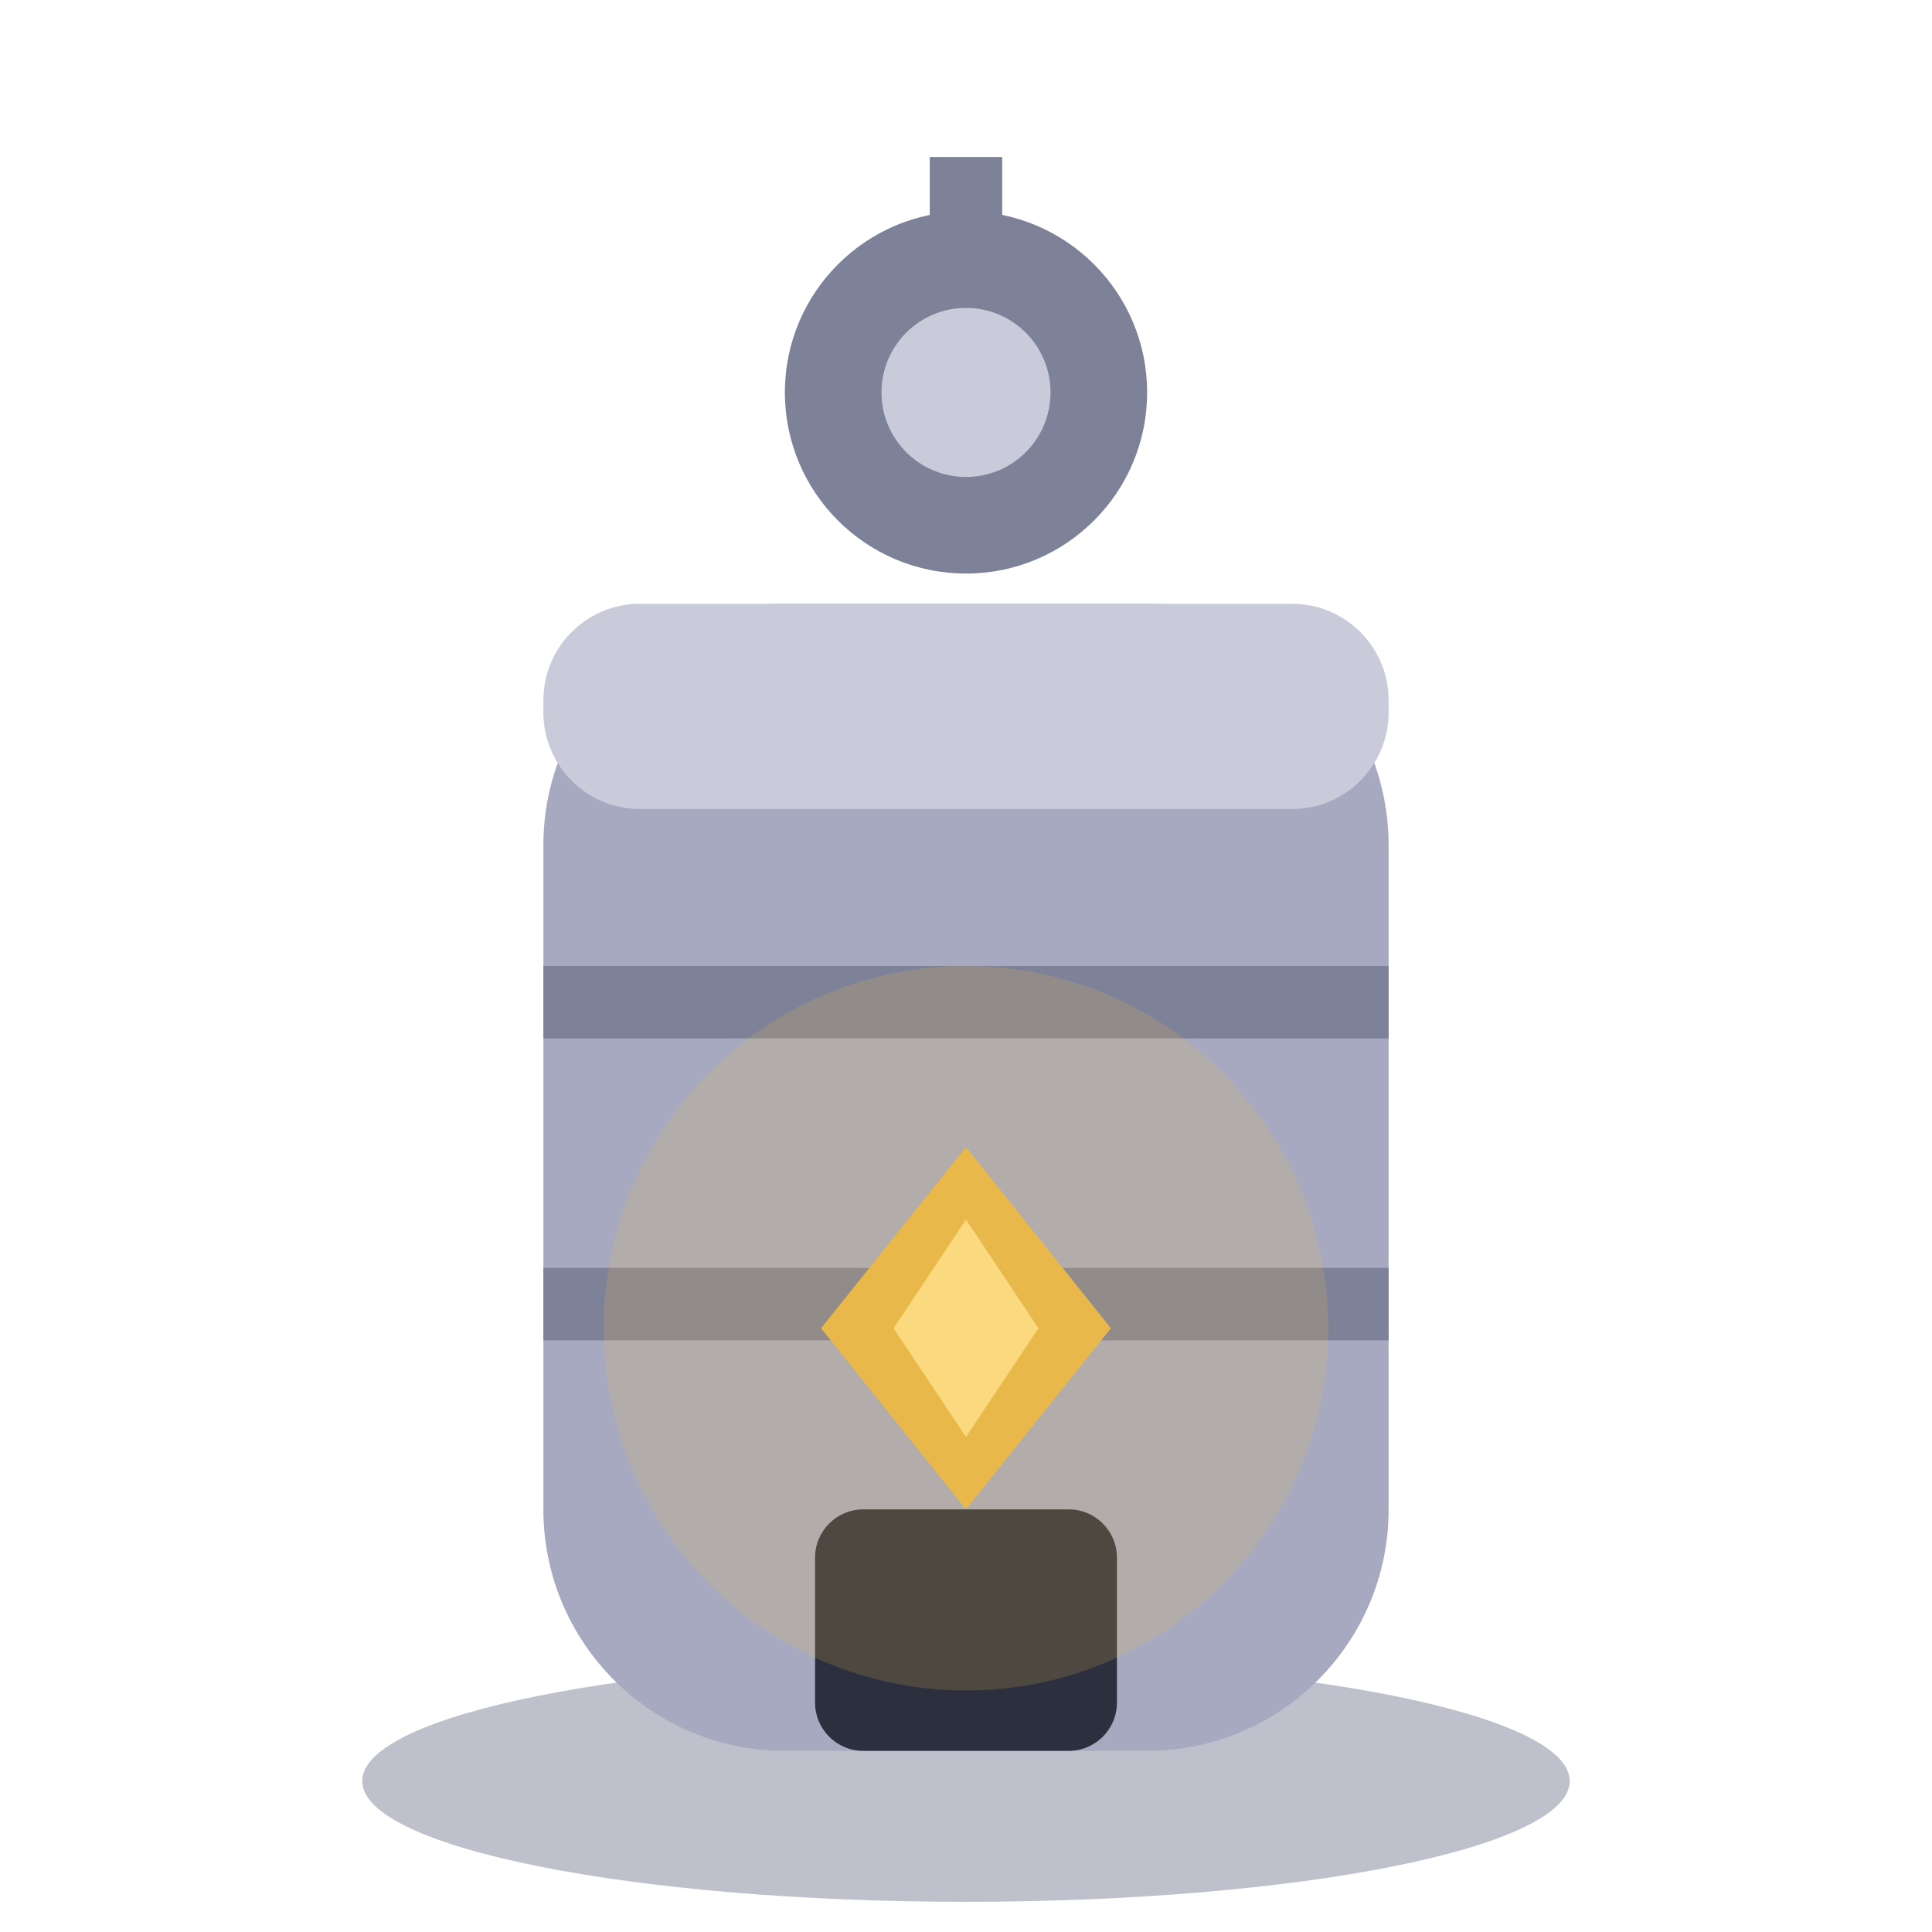
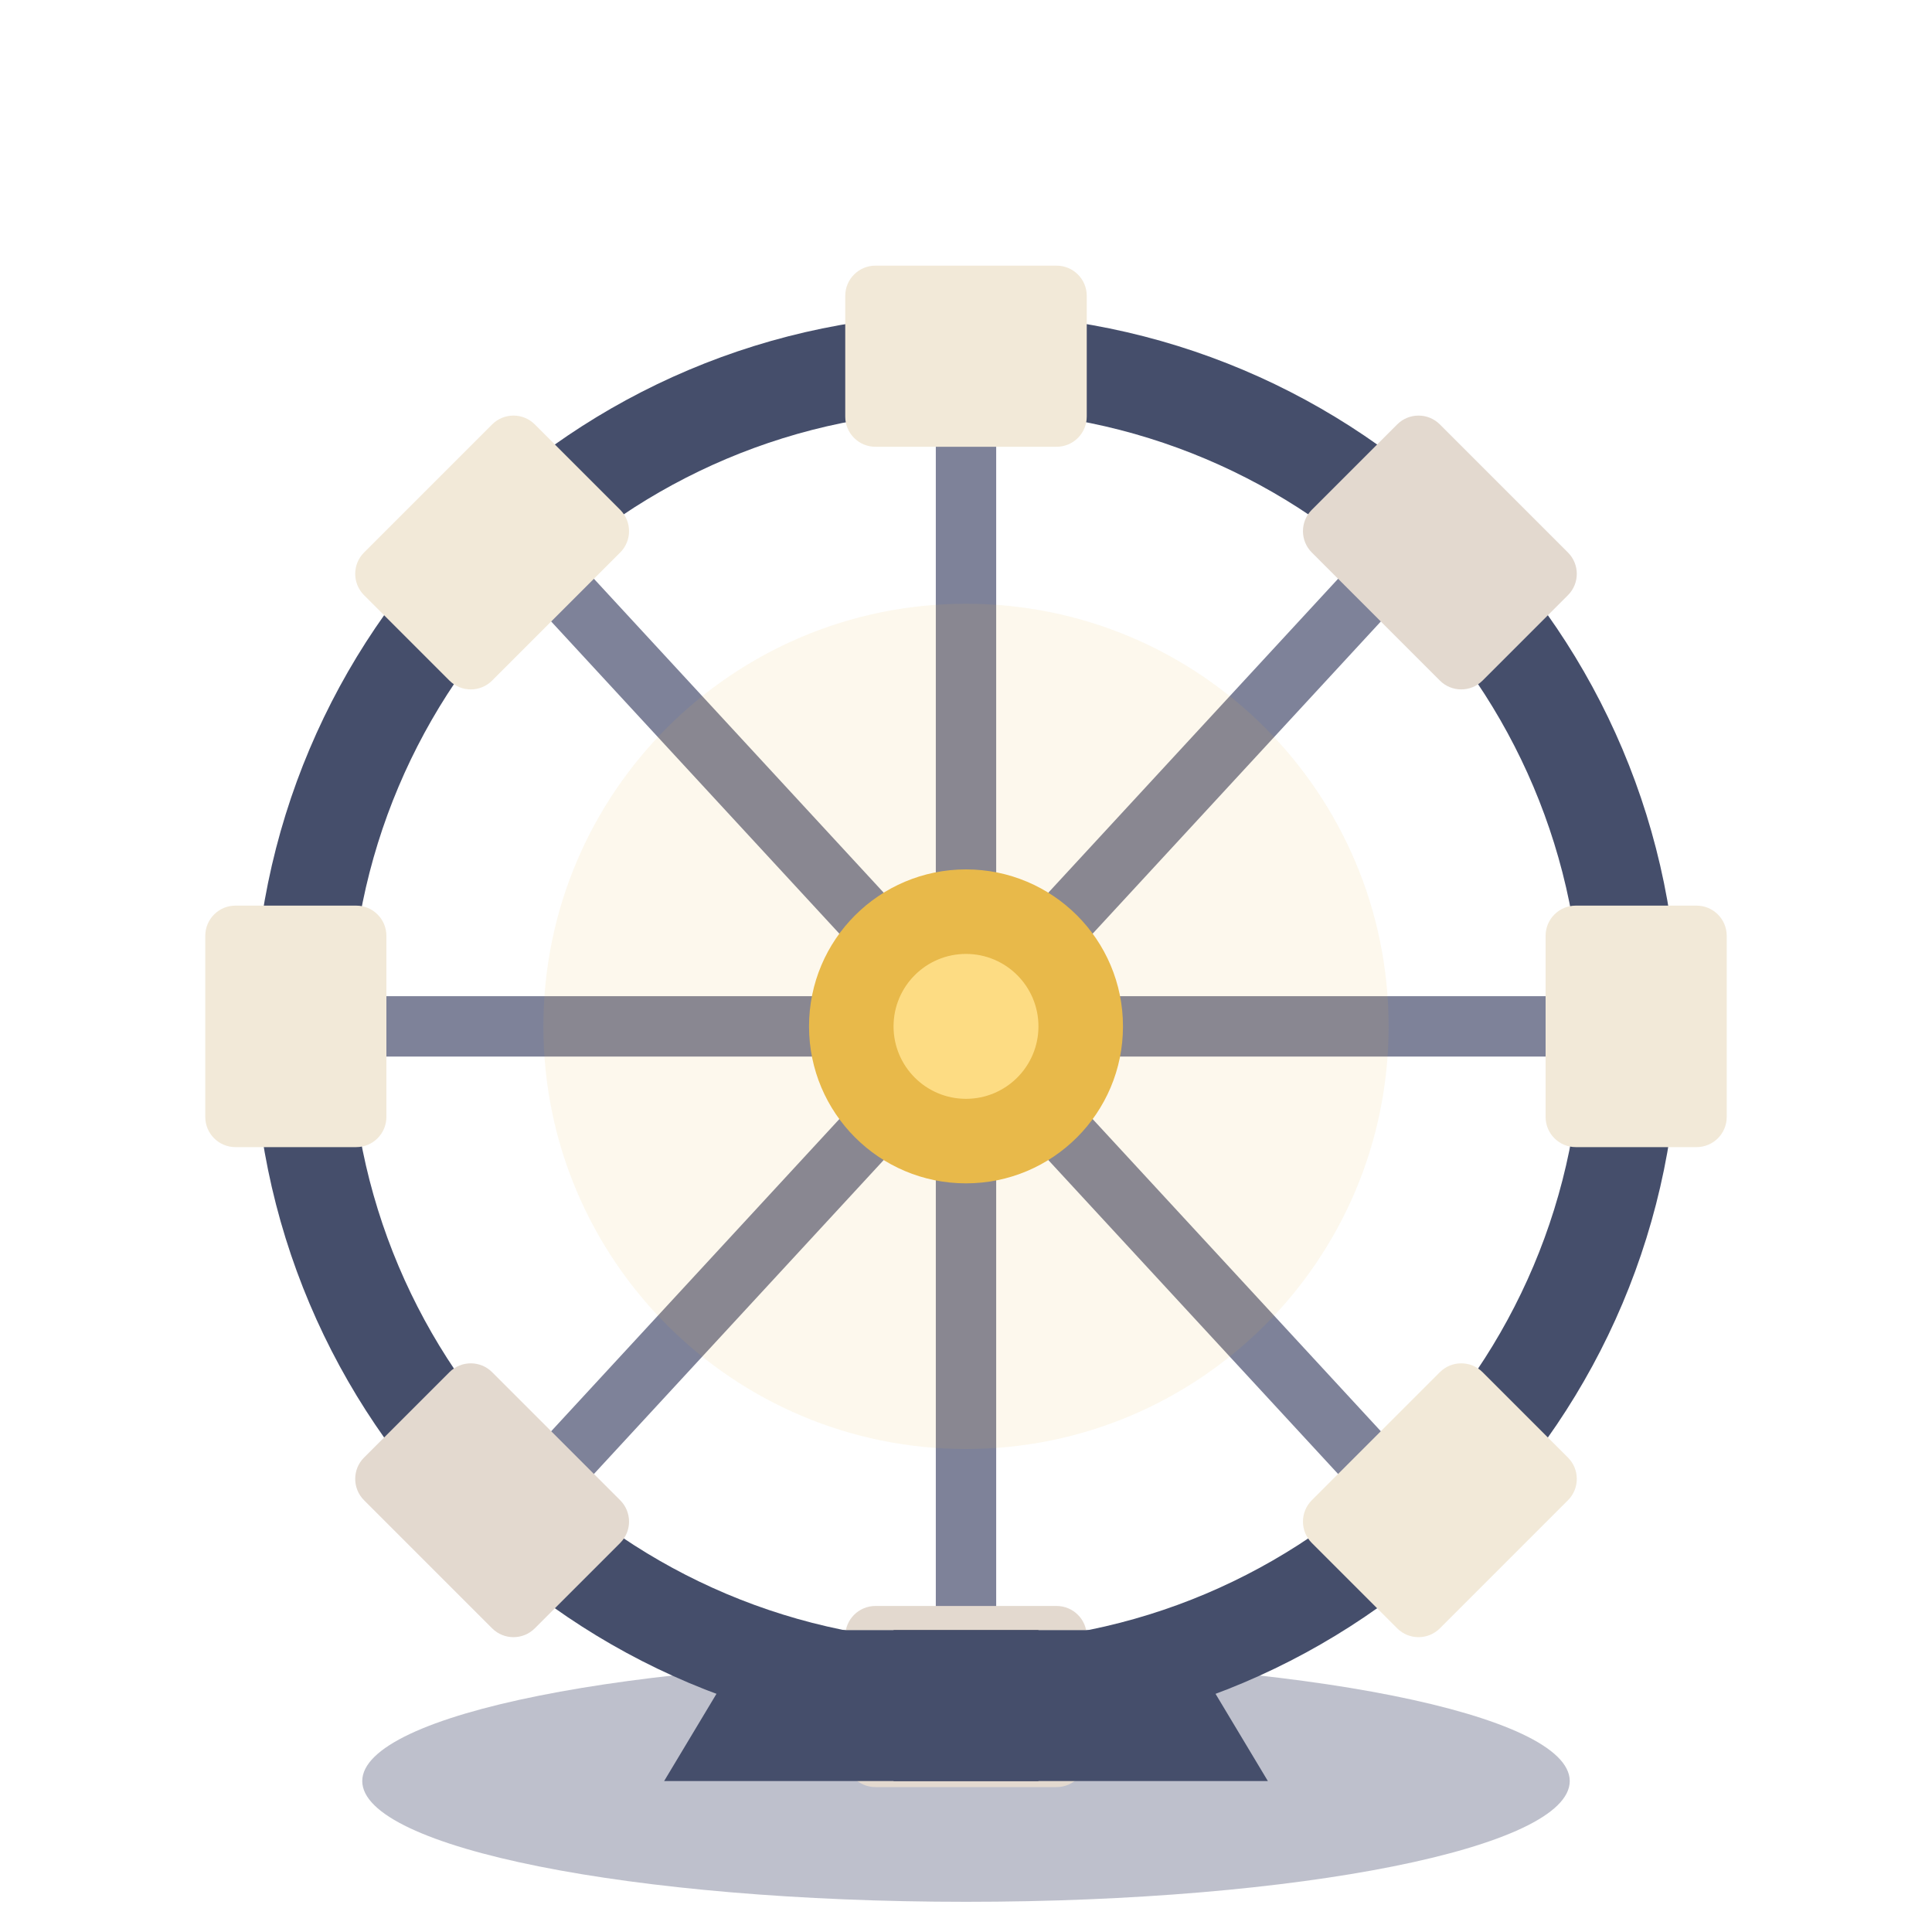
<svg xmlns="http://www.w3.org/2000/svg" viewBox="0 0 32 32">
  <ellipse cx="16" cy="29.5" rx="10" ry="2" fill="#7E8299" opacity="0.5" />
-   <rect x="9" y="10" width="14" height="19" rx="4" fill="#A6A9C0" />
-   <rect x="9" y="10" width="14" height="3.4" rx="1.6" fill="#C9CBDA" />
-   <circle cx="16" cy="6.5" r="3" fill="#7E8299" />
-   <circle cx="16" cy="6.5" r="1.4" fill="#C9CBDA" />
-   <rect x="15.4" y="2.6" width="1.2" height="2" fill="#7E8299" />
-   <rect x="9" y="16" width="14" height="1.2" fill="#7E8299" />
-   <rect x="9" y="21" width="14" height="1.2" fill="#7E8299" />
-   <path d="M16,19 L18.4,22 L16,25 L13.6,22 Z" fill="#E8B94A" />
-   <path d="M16,20.2 L17.2,22 L16,23.8 L14.8,22 Z" fill="#FFE08A" />
-   <rect x="13.5" y="25" width="5" height="4" rx="0.8" fill="#2B2F3E" />
-   <circle cx="16" cy="22" r="6" fill="#E8B94A" opacity="0.18" />
+   <circle cx="16" cy="17" r="11" fill="none" stroke="#454E6B" stroke-width="1.6" />
+   <line x1="16" y1="6" x2="16" y2="28" stroke="#7E8299" stroke-width="1" />
+   <line x1="5" y1="17" x2="27" y2="17" stroke="#7E8299" stroke-width="1" />
+   <line x1="8.8" y1="9.2" x2="23.2" y2="24.8" stroke="#7E8299" stroke-width="1" />
+   <line x1="23.2" y1="9.2" x2="8.8" y2="24.8" stroke="#7E8299" stroke-width="1" />
+   <rect x="14" y="4.4" width="4" height="3" rx="0.5" fill="#F2E9D8" transform="rotate(0 16 17)" />
+   <rect x="14" y="4.4" width="4" height="3" rx="0.5" fill="#F2E9D8" transform="rotate(90 16 17)" />
+   <rect x="14" y="4.4" width="4" height="3" rx="0.5" fill="#E3D9CF" transform="rotate(180 16 17)" />
+   <rect x="14" y="4.4" width="4" height="3" rx="0.5" fill="#F2E9D8" transform="rotate(270 16 17)" />
+   <rect x="14" y="4.4" width="4" height="3" rx="0.5" fill="#E3D9CF" transform="rotate(45 16 17)" />
+   <rect x="14" y="4.4" width="4" height="3" rx="0.5" fill="#F2E9D8" transform="rotate(135 16 17)" />
+   <rect x="14" y="4.4" width="4" height="3" rx="0.5" fill="#E3D9CF" transform="rotate(225 16 17)" />
+   <rect x="14" y="4.4" width="4" height="3" rx="0.5" fill="#F2E9D8" transform="rotate(315 16 17)" />
+   <circle cx="16" cy="17" r="2.6" fill="#E8B94A" />
+   <circle cx="16" cy="17" r="1.2" fill="#FFE08A" />
+   <rect x="14.8" y="27" width="2.4" height="2.5" fill="#3A3F55" />
+   <path d="M11,29.5 L21,29.5 L19.5,27 L12.5,27 Z" fill="#454E6B" />
+   <circle cx="16" cy="17" r="7" fill="#E8B94A" opacity="0.1" />
</svg>
